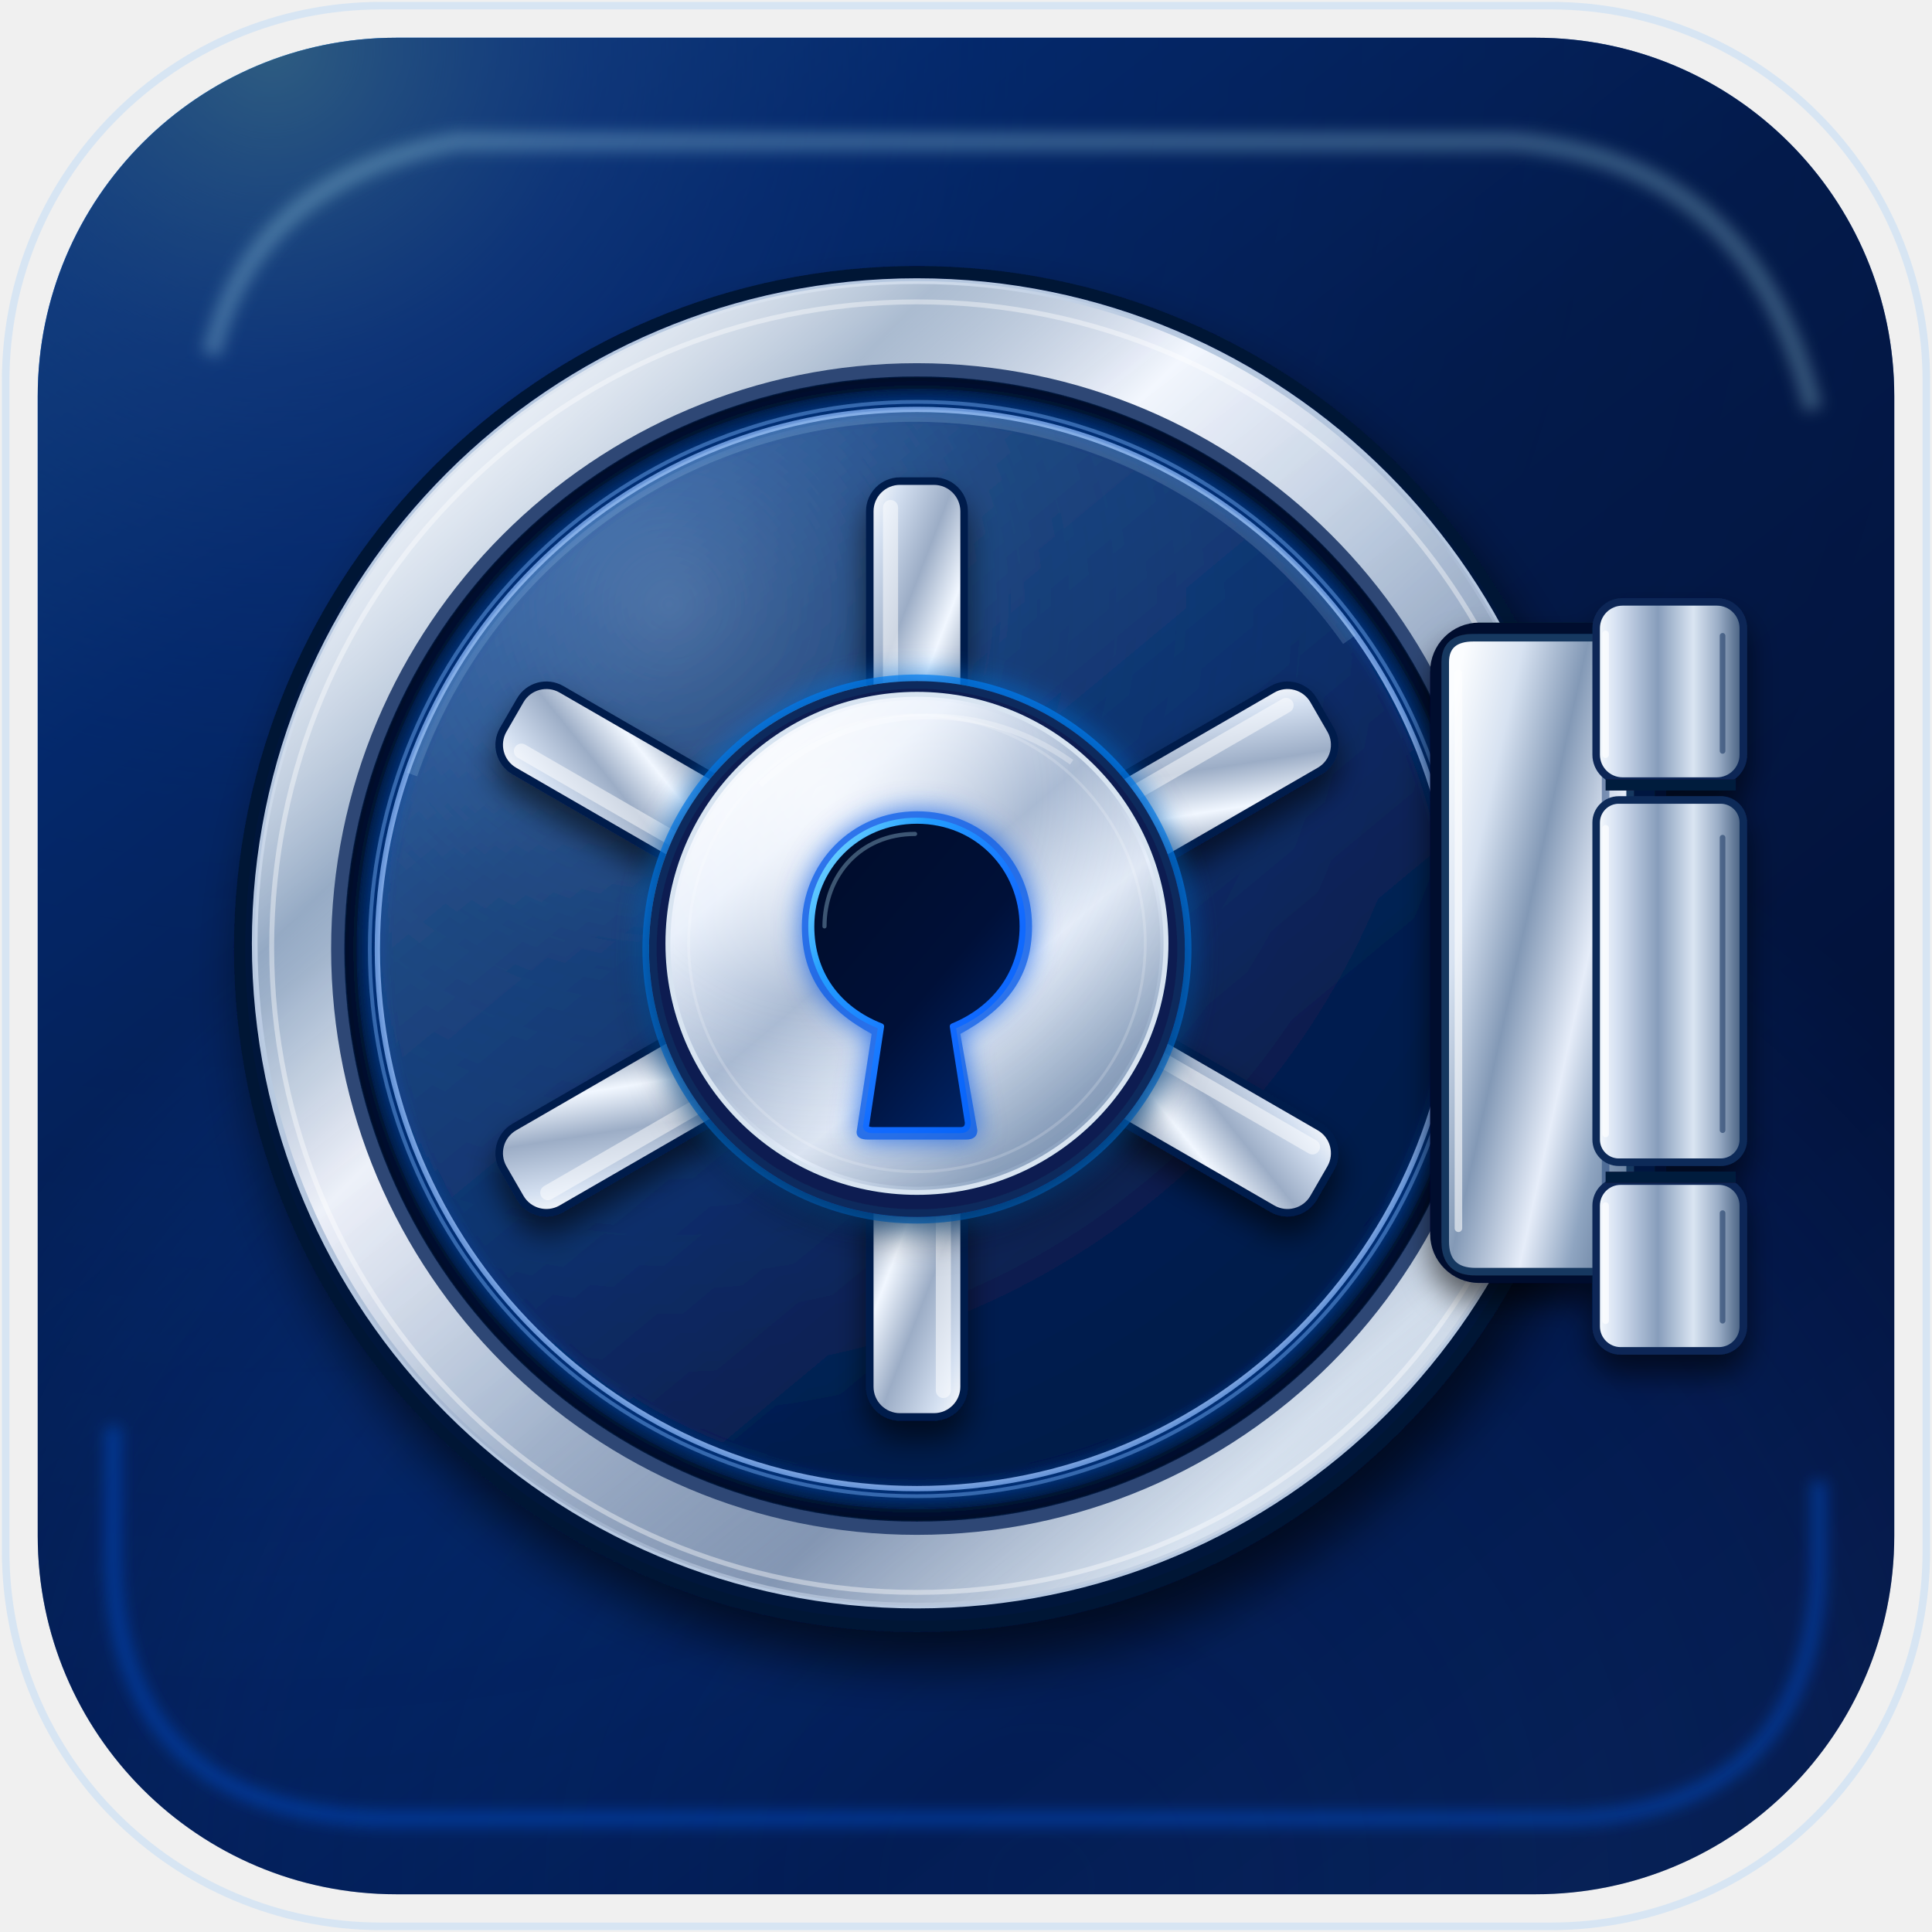
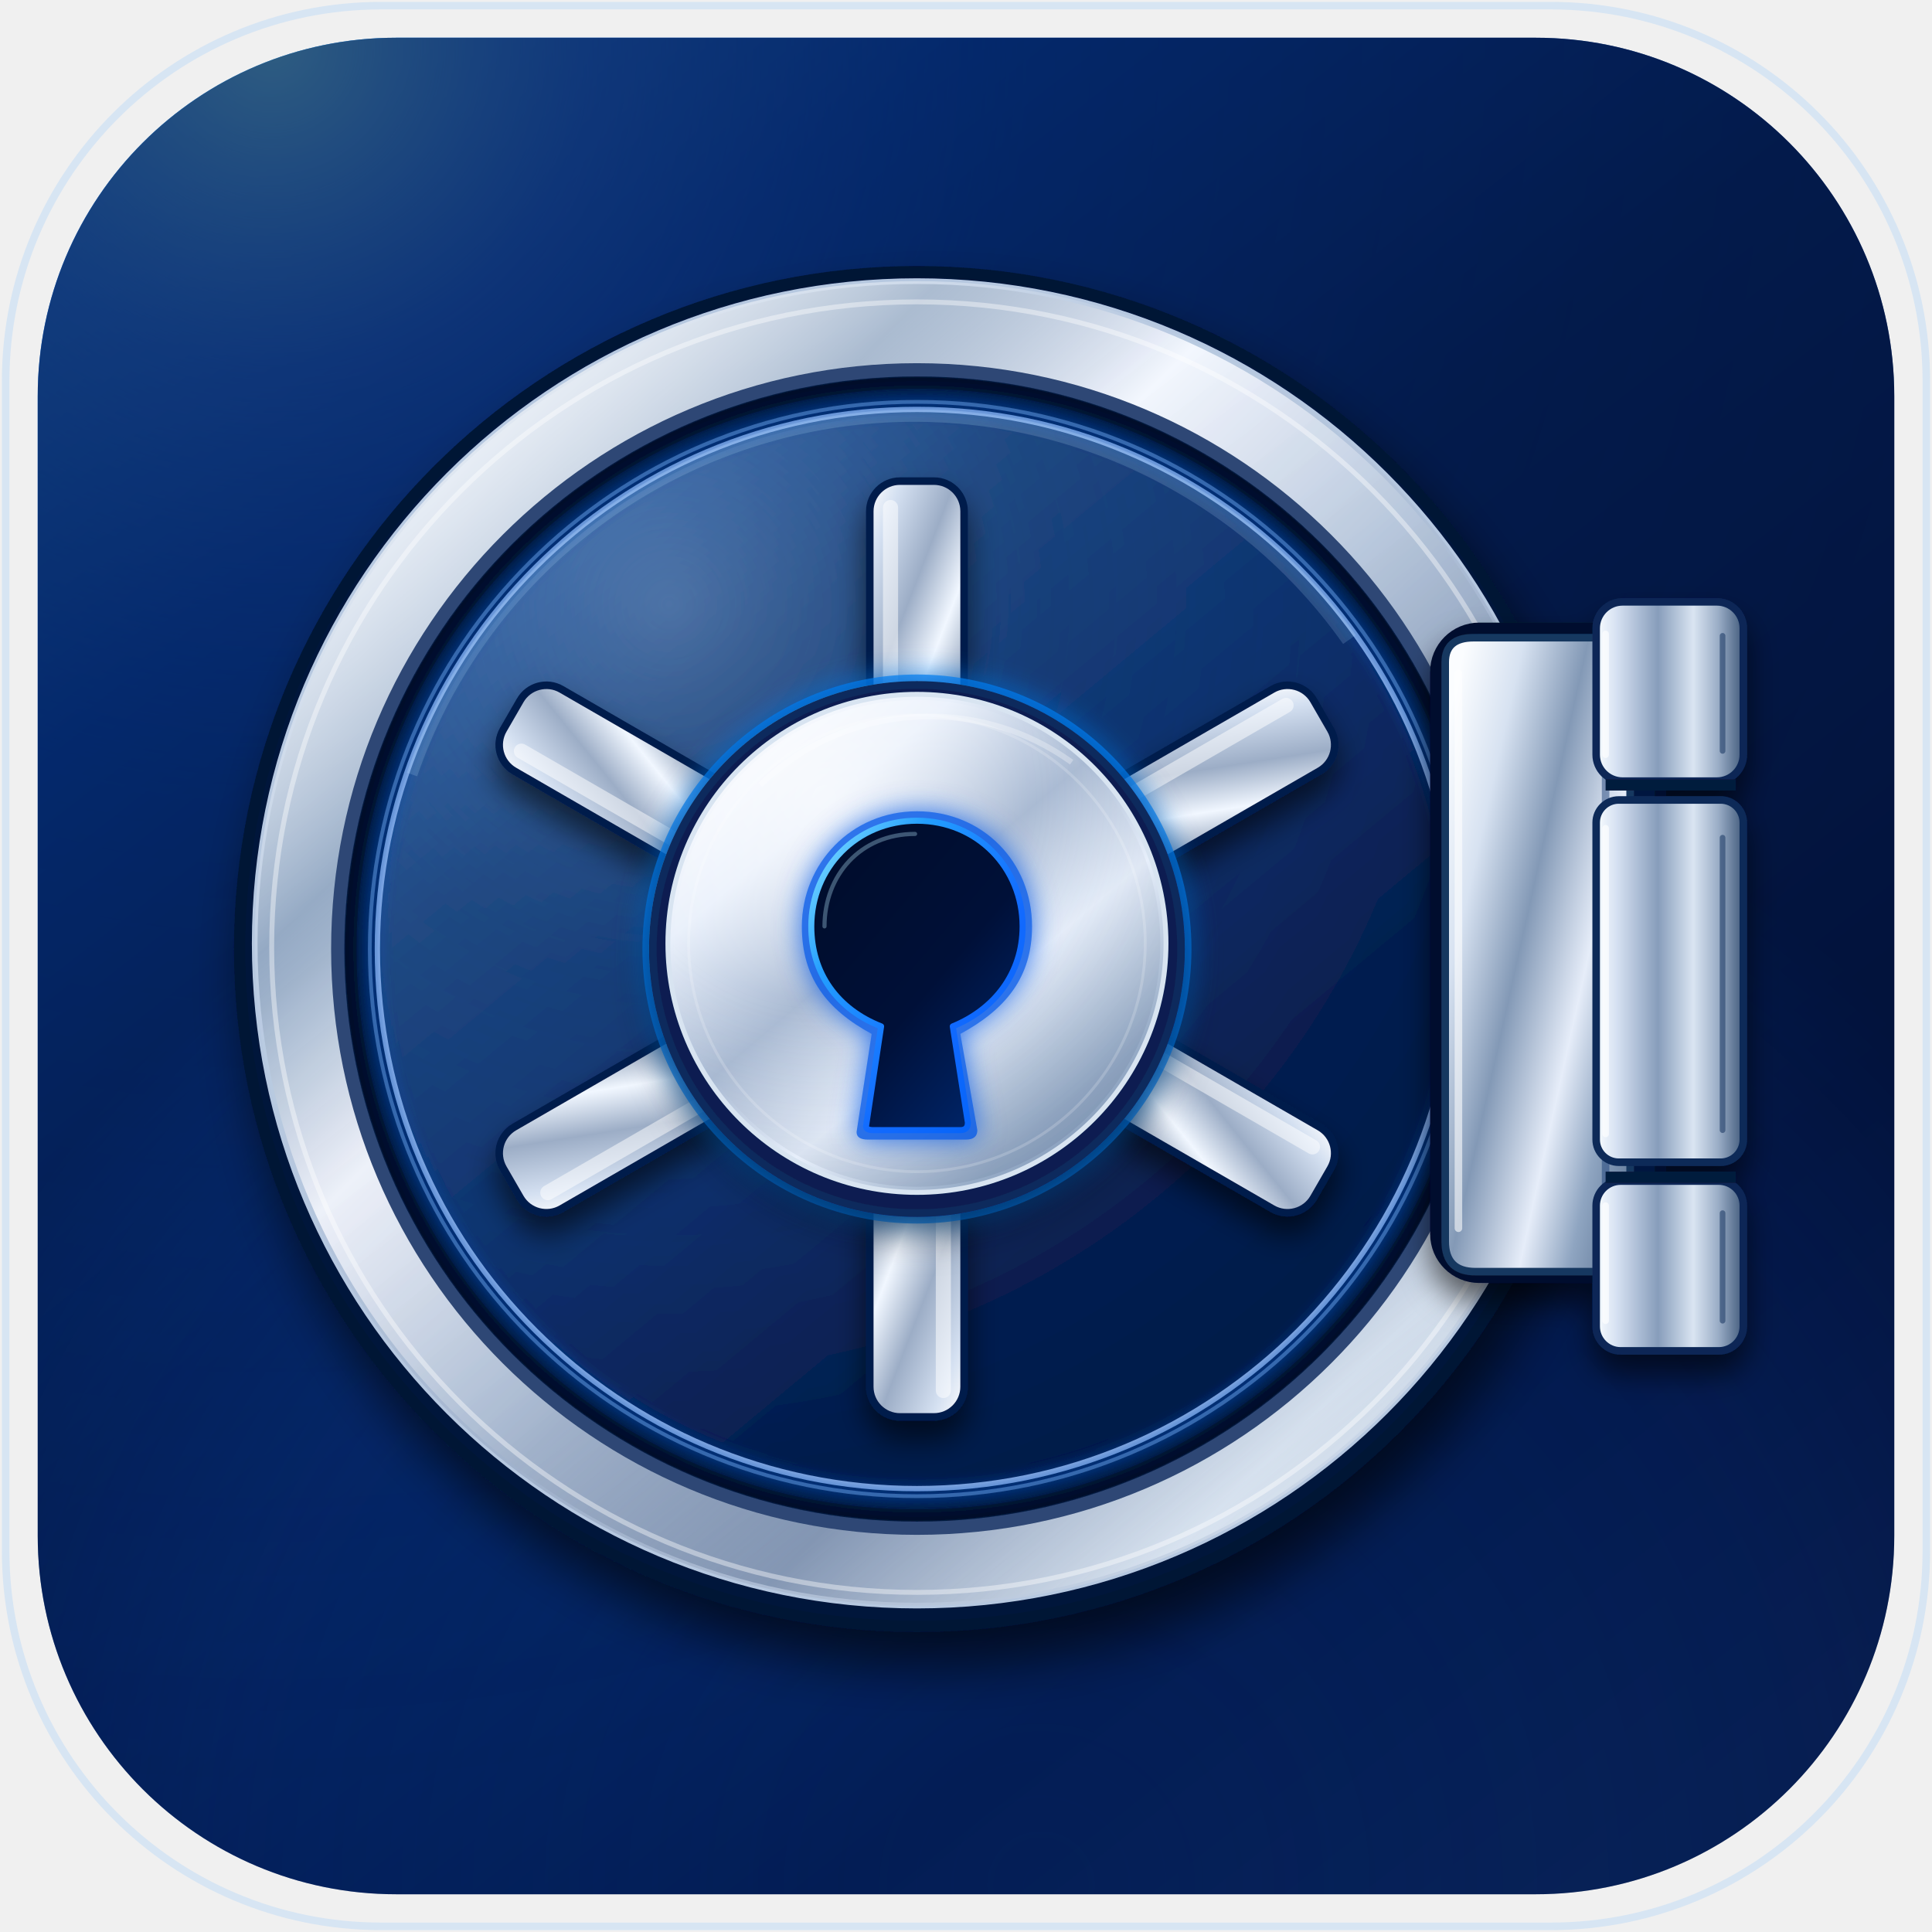
<svg xmlns="http://www.w3.org/2000/svg" xmlns:xlink="http://www.w3.org/1999/xlink" width="1024" height="1024" viewBox="0 0 1024 1024" role="img" aria-labelledby="title desc">
  <defs>
    <linearGradient id="tile" x1=".13" y1="0" x2=".91" y2="1">
      <stop offset="0" stop-color="#238cf5" />
      <stop offset=".18" stop-color="#0753ca" />
      <stop offset=".43" stop-color="#05317d" />
      <stop offset=".76" stop-color="#031d55" />
      <stop offset="1" stop-color="#09245b" />
    </linearGradient>
    <radialGradient id="tileLight" cx=".13" cy=".01" r=".95">
      <stop offset="0" stop-color="#75d7ff" stop-opacity=".9" />
      <stop offset=".18" stop-color="#317cf8" stop-opacity=".47" />
      <stop offset=".42" stop-color="#0950c7" stop-opacity=".12" />
      <stop offset="1" stop-color="#011434" stop-opacity="0" />
    </radialGradient>
    <radialGradient id="tileBottom" cx=".54" cy=".99" r=".65">
      <stop offset="0" stop-color="#00215b" stop-opacity="0" />
      <stop offset=".65" stop-color="#02103b" stop-opacity=".26" />
      <stop offset="1" stop-color="#010a28" stop-opacity=".58" />
    </radialGradient>
    <linearGradient id="rimMetal" x1="0" y1="0" x2=".99" y2="1">
      <stop offset="0" stop-color="#f8fcff" />
      <stop offset=".12" stop-color="#dbe6f5" />
      <stop offset=".26" stop-color="#869ebc" />
      <stop offset=".38" stop-color="#f4f7ff" />
      <stop offset=".52" stop-color="#c1d1e5" />
      <stop offset=".69" stop-color="#849ab9" />
      <stop offset=".83" stop-color="#cfdeef" />
      <stop offset="1" stop-color="#7289a8" />
    </linearGradient>
    <linearGradient id="rimGloss" x1=".16" y1=".03" x2=".89" y2=".98">
      <stop offset="0" stop-color="#fff" stop-opacity=".75" />
      <stop offset=".26" stop-color="#fff" stop-opacity=".06" />
      <stop offset=".59" stop-color="#111f48" stop-opacity=".13" />
      <stop offset=".91" stop-color="#fff" stop-opacity=".32" />
      <stop offset="1" stop-color="#fff" stop-opacity=".03" />
    </linearGradient>
    <linearGradient id="innerDoor" x1=".13" y1=".06" x2=".91" y2="1">
      <stop offset="0" stop-color="#3768a8" />
      <stop offset=".22" stop-color="#20477d" />
      <stop offset=".49" stop-color="#092c65" />
      <stop offset=".7" stop-color="#061b48" />
      <stop offset="1" stop-color="#071c48" />
    </linearGradient>
    <radialGradient id="innerSheen" cx=".27" cy=".18" r=".92">
      <stop offset="0" stop-color="#c4dafa" stop-opacity=".24" />
      <stop offset=".38" stop-color="#1a58b2" stop-opacity=".09" />
      <stop offset="1" stop-color="#001341" stop-opacity=".34" />
    </radialGradient>
    <linearGradient id="steelBar" x1="0" y1="0" x2=".93" y2="1">
      <stop offset="0" stop-color="#fff" />
      <stop offset=".17" stop-color="#d4e0f1" />
      <stop offset=".45" stop-color="#9cadc6" />
      <stop offset=".69" stop-color="#f1f7ff" />
      <stop offset="1" stop-color="#697e9d" />
    </linearGradient>
    <linearGradient id="hub" x1=".1" y1=".02" x2=".93" y2="1">
      <stop offset="0" stop-color="#ffffff" />
      <stop offset=".23" stop-color="#e9f0fb" />
      <stop offset=".44" stop-color="#a8b9d2" />
      <stop offset=".62" stop-color="#e7effb" />
      <stop offset=".83" stop-color="#97acc7" />
      <stop offset="1" stop-color="#748cae" />
    </linearGradient>
    <radialGradient id="hubShine" cx=".31" cy=".2" r=".95">
      <stop offset="0" stop-color="#fff" stop-opacity=".53" />
      <stop offset=".44" stop-color="#fff" stop-opacity=".02" />
      <stop offset="1" stop-color="#263f69" stop-opacity=".2" />
    </radialGradient>
    <linearGradient id="hingeMetal" x1="0" y1=".15" x2="1" y2=".91">
      <stop offset="0" stop-color="#fbfdff" />
      <stop offset=".2" stop-color="#d7e2f1" />
      <stop offset=".42" stop-color="#8399b6" />
      <stop offset=".66" stop-color="#e6edf9" />
      <stop offset=".83" stop-color="#8fa5c1" />
      <stop offset="1" stop-color="#617999" />
    </linearGradient>
    <linearGradient id="hingeCylinder" x1="0" y1="0" x2="1" y2="0">
      <stop offset="0" stop-color="#f9fdff" />
      <stop offset=".14" stop-color="#d6e1f2" />
      <stop offset=".42" stop-color="#879dbb" />
      <stop offset=".66" stop-color="#dae5f2" />
      <stop offset=".83" stop-color="#9aadc6" />
      <stop offset="1" stop-color="#425b7c" />
    </linearGradient>
    <linearGradient id="keyhole" x1="0" y1="0" x2=".8" y2="1">
      <stop offset="0" stop-color="#000c29" />
      <stop offset=".6" stop-color="#001038" />
      <stop offset="1" stop-color="#00266b" />
    </linearGradient>
    <linearGradient id="blueLight" x1="0" y1="0" x2="1" y2="1">
      <stop offset="0" stop-color="#8be7ff" />
      <stop offset=".27" stop-color="#239eff" />
      <stop offset=".64" stop-color="#126aff" />
      <stop offset="1" stop-color="#0062f6" />
    </linearGradient>
    <filter id="doorShadow" x="-25%" y="-25%" width="150%" height="150%">
      <feGaussianBlur in="SourceAlpha" stdDeviation="14" result="blur" />
      <feOffset in="blur" dx="7" dy="18" result="shadow" />
      <feComponentTransfer in="shadow" result="dark">
        <feFuncA type="linear" slope=".62" />
      </feComponentTransfer>
      <feMerge>
        <feMergeNode in="dark" />
        <feMergeNode in="SourceGraphic" />
      </feMerge>
    </filter>
    <filter id="hubShadow" x="-35%" y="-35%" width="170%" height="170%">
      <feGaussianBlur in="SourceAlpha" stdDeviation="10" result="blur" />
      <feOffset in="blur" dx="0" dy="8" result="offset" />
      <feComponentTransfer in="offset">
        <feFuncA type="linear" slope=".55" />
      </feComponentTransfer>
      <feMerge>
        <feMergeNode />
        <feMergeNode in="SourceGraphic" />
      </feMerge>
    </filter>
    <filter id="barShadow" x="-35%" y="-35%" width="170%" height="170%">
      <feGaussianBlur in="SourceAlpha" stdDeviation="8" result="blur" />
      <feOffset in="blur" dx="0" dy="10" result="offset" />
      <feComponentTransfer in="offset">
        <feFuncA type="linear" slope=".6" />
      </feComponentTransfer>
      <feMerge>
        <feMergeNode />
        <feMergeNode in="SourceGraphic" />
      </feMerge>
    </filter>
    <filter id="glow" x="-40%" y="-40%" width="180%" height="180%">
      <feGaussianBlur stdDeviation="7" result="blur" />
      <feComponentTransfer>
        <feFuncA type="linear" slope=".8" />
      </feComponentTransfer>
      <feMerge>
        <feMergeNode in="blur" />
        <feMergeNode in="SourceGraphic" />
      </feMerge>
    </filter>
    <filter id="softGlow" x="-40%" y="-40%" width="180%" height="180%">
      <feGaussianBlur stdDeviation="4" />
    </filter>
    <clipPath id="doorClip">
      <circle cx="486" cy="503" r="286" />
    </clipPath>
  </defs>
  <g>
    <rect x="20" y="20" width="984" height="984" rx="190" fill="url(#tile)" />
    <rect x="20" y="20" width="984" height="984" rx="190" fill="url(#tileLight)" />
    <rect x="20" y="20" width="984" height="984" rx="190" fill="url(#tileBottom)" />
-     <path d="M112 188 Q134 95 242 75 H802 Q929 85 961 217" fill="none" stroke="#b8f2ff" stroke-opacity=".28" stroke-width="10" filter="url(#softGlow)" />
-     <path d="M60 756 V824 Q60 960 202 964 H823 Q964 964 964 823 V785" fill="none" stroke="#075ff7" stroke-opacity=".38" stroke-width="8" filter="url(#softGlow)" />
    <g filter="url(#doorShadow)">
      <circle cx="486" cy="503" r="359" fill="#00143b" stroke="#021334" stroke-width="6" />
      <circle cx="486" cy="500" r="351" fill="url(#rimMetal)" stroke="#b6c8e0" stroke-width="3" />
      <circle cx="486" cy="500" r="351" fill="url(#rimGloss)" />
      <circle cx="486" cy="502" r="342" fill="none" stroke="#ffffff" stroke-opacity=".41" stroke-width="2.6" />
      <circle cx="486" cy="503" r="307" fill="#061a40" stroke="#2e4774" stroke-width="7" />
      <circle cx="486" cy="503" r="300" fill="none" stroke="#00102c" stroke-width="6" />
      <circle cx="486" cy="503" r="286" fill="url(#innerDoor)" stroke="#b6d2fb" stroke-opacity=".9" stroke-width="2.8" />
      <circle cx="486" cy="503" r="283" fill="url(#innerSheen)" />
      <circle cx="486" cy="503" r="289" fill="none" stroke="#034dbf" stroke-opacity=".74" stroke-width="6" filter="url(#softGlow)" />
      <circle cx="486" cy="503" r="290" fill="none" stroke="#7bb8ff" stroke-opacity=".42" stroke-width="2" />
      <path d="M214 409 A286 286 0 0 1 718 337" fill="none" stroke="#c5e5ff" stroke-opacity=".17" stroke-width="15" clip-path="url(#doorClip)" />
    </g>
    <g filter="url(#barShadow)">
      <g id="spoke">
        <rect x="461" y="255" width="50" height="140" rx="16" fill="url(#steelBar)" stroke="#051c4b" stroke-width="4" />
        <rect x="468" y="265" width="8" height="116" rx="4" fill="#fff" opacity=".50" />
      </g>
      <use xlink:href="#spoke" transform="rotate(60 486 503)" />
      <use xlink:href="#spoke" transform="rotate(120 486 503)" />
      <use xlink:href="#spoke" transform="rotate(180 486 503)" />
      <use xlink:href="#spoke" transform="rotate(240 486 503)" />
      <use xlink:href="#spoke" transform="rotate(300 486 503)" />
    </g>
    <circle cx="486" cy="503" r="140" fill="none" stroke="#0084ff" stroke-opacity=".7" stroke-width="11" filter="url(#glow)" />
    <circle cx="486" cy="503" r="140" fill="none" stroke="url(#blueLight)" stroke-width="4" />
    <g filter="url(#hubShadow)">
      <circle cx="486" cy="503" r="140" fill="#081f51" stroke="#102b5d" stroke-width="4" />
      <circle cx="486" cy="500" r="132" fill="url(#hub)" stroke="#d8e4f1" stroke-width="2.6" />
      <circle cx="486" cy="500" r="129" fill="url(#hubShine)" />
      <circle cx="486" cy="500" r="121" fill="none" stroke="#ffffff" stroke-opacity=".18" stroke-width="1.5" />
      <path d="M403 416 A129 129 0 0 1 568 404" stroke="#fff" stroke-opacity=".3" stroke-width="3" fill="none" />
    </g>
    <path d="M486 430 C451 430 425 458 425 491 C425 518 438 535 462 548 L454 600 Q454 604 460 604 H512 Q518 604 518 599 L509 548 C533 535 547 518 547 491 C547 457 521 430 486 430 Z" fill="#0056e8" opacity=".8" filter="url(#glow)" />
    <path d="M486 435 C454 435 430 460 430 491 C430 516 444 535 467 544 L459 597 Q459 599 463 599 H509 Q513 599 513 595 L505 544 C527 535 542 516 542 491 C542 460 518 435 486 435 Z" fill="url(#keyhole)" stroke="url(#blueLight)" stroke-width="3.2" stroke-linejoin="round" />
    <path d="M485 442 C456 442 437 464 437 491" stroke="#b9ebff" stroke-opacity=".33" fill="none" stroke-width="2.2" stroke-linecap="round" />
    <g filter="url(#barShadow)">
      <rect x="761" y="333" width="119" height="344" rx="23" fill="#03193f" stroke="#02112d" stroke-width="6" />
      <path d="M766 351 Q766 338 781 338 H848 Q864 338 864 356 V654 Q864 674 844 674 H782 Q766 674 766 658 Z" fill="url(#hingeMetal)" stroke="#183761" stroke-width="4" />
      <path d="M773 357 V651" stroke="#fff" stroke-opacity=".58" stroke-width="4" stroke-linecap="round" />
      <path d="M851 355 V653" stroke="#183c76" stroke-opacity=".47" stroke-width="4" />
      <rect x="846" y="319" width="78" height="95" rx="14" fill="url(#hingeCylinder)" stroke="#0c2857" stroke-width="4" />
      <rect x="846" y="424" width="78" height="192" rx="12" fill="url(#hingeCylinder)" stroke="#0b2958" stroke-width="4" />
      <rect x="846" y="626" width="78" height="90" rx="13" fill="url(#hingeCylinder)" stroke="#0a2756" stroke-width="4" />
      <path d="M851 336 V400 M851 439 V601 M851 639 V700" stroke="#fff" stroke-opacity=".66" stroke-width="3.5" stroke-linecap="round" />
      <path d="M913 337 V398 M913 444 V599 M913 643 V700" stroke="#26436c" stroke-opacity=".63" stroke-width="3" stroke-linecap="round" />
      <path d="M851 416 H920 M851 624 H920" stroke="#061b3e" stroke-width="6" />
    </g>
    <rect x="3" y="3" width="1018" height="1018" rx="199" fill="none" stroke="#76bdff" stroke-opacity=".2" stroke-width="4" />
  </g>
</svg>
